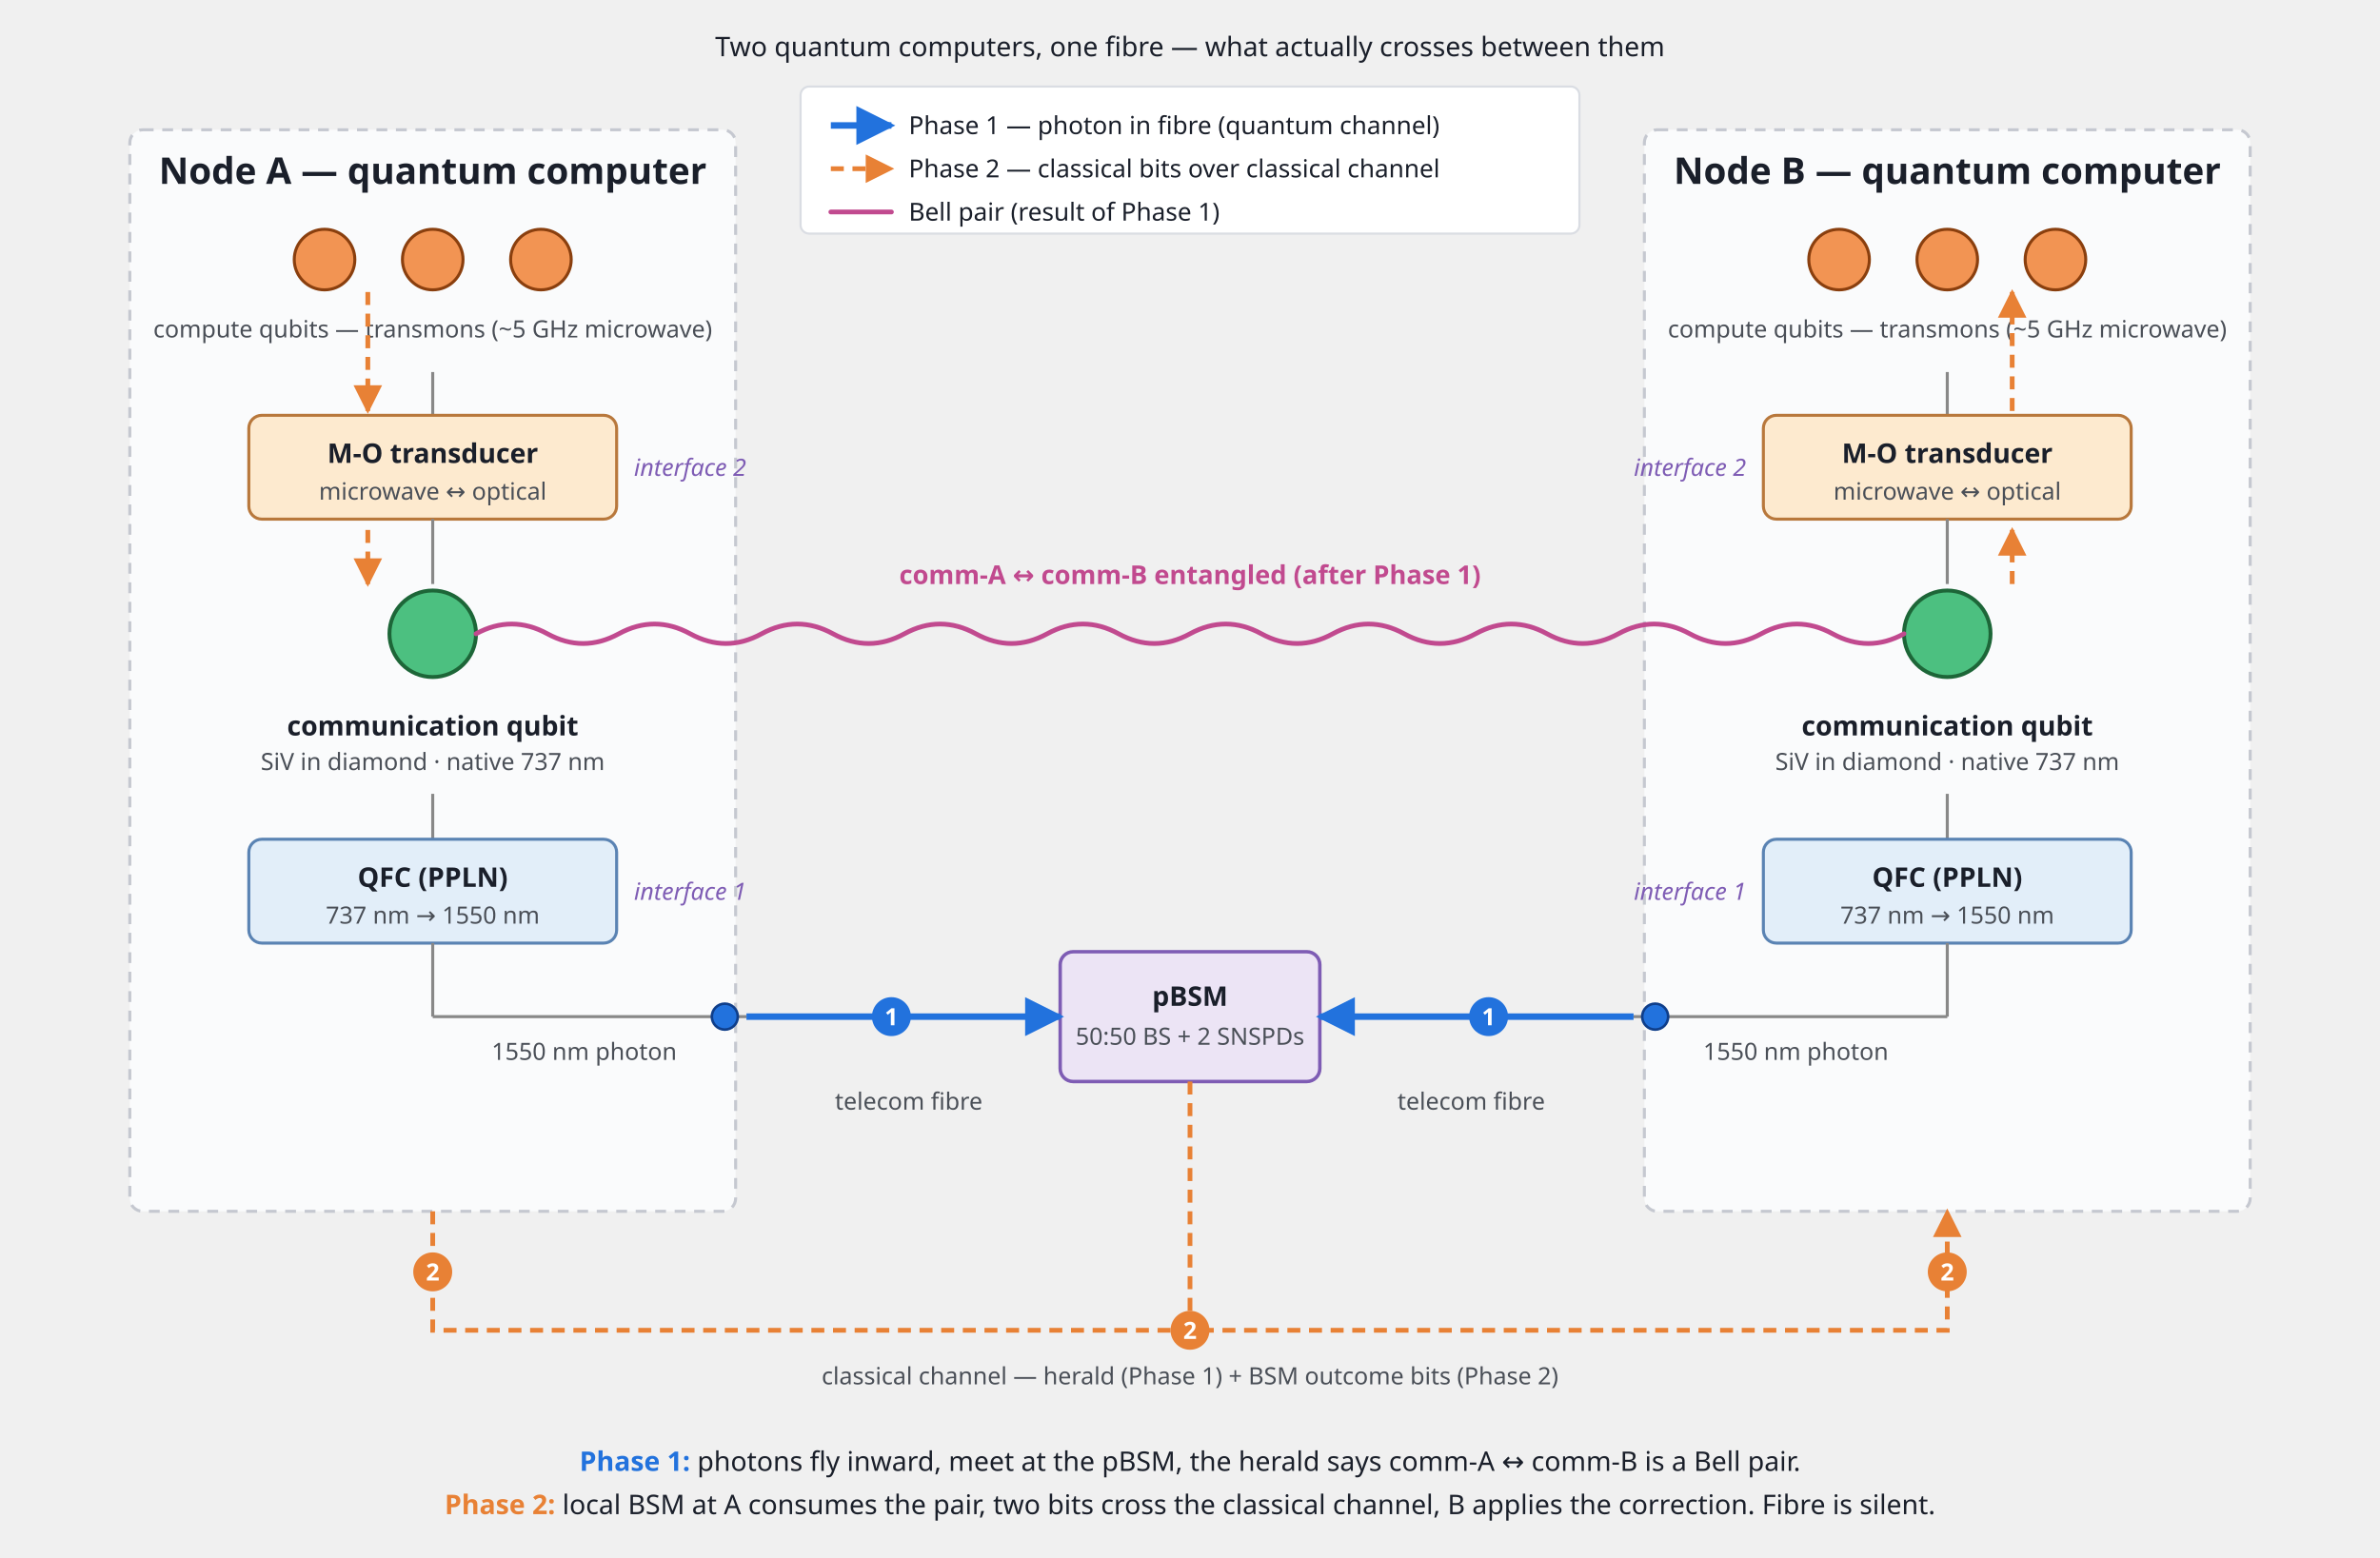
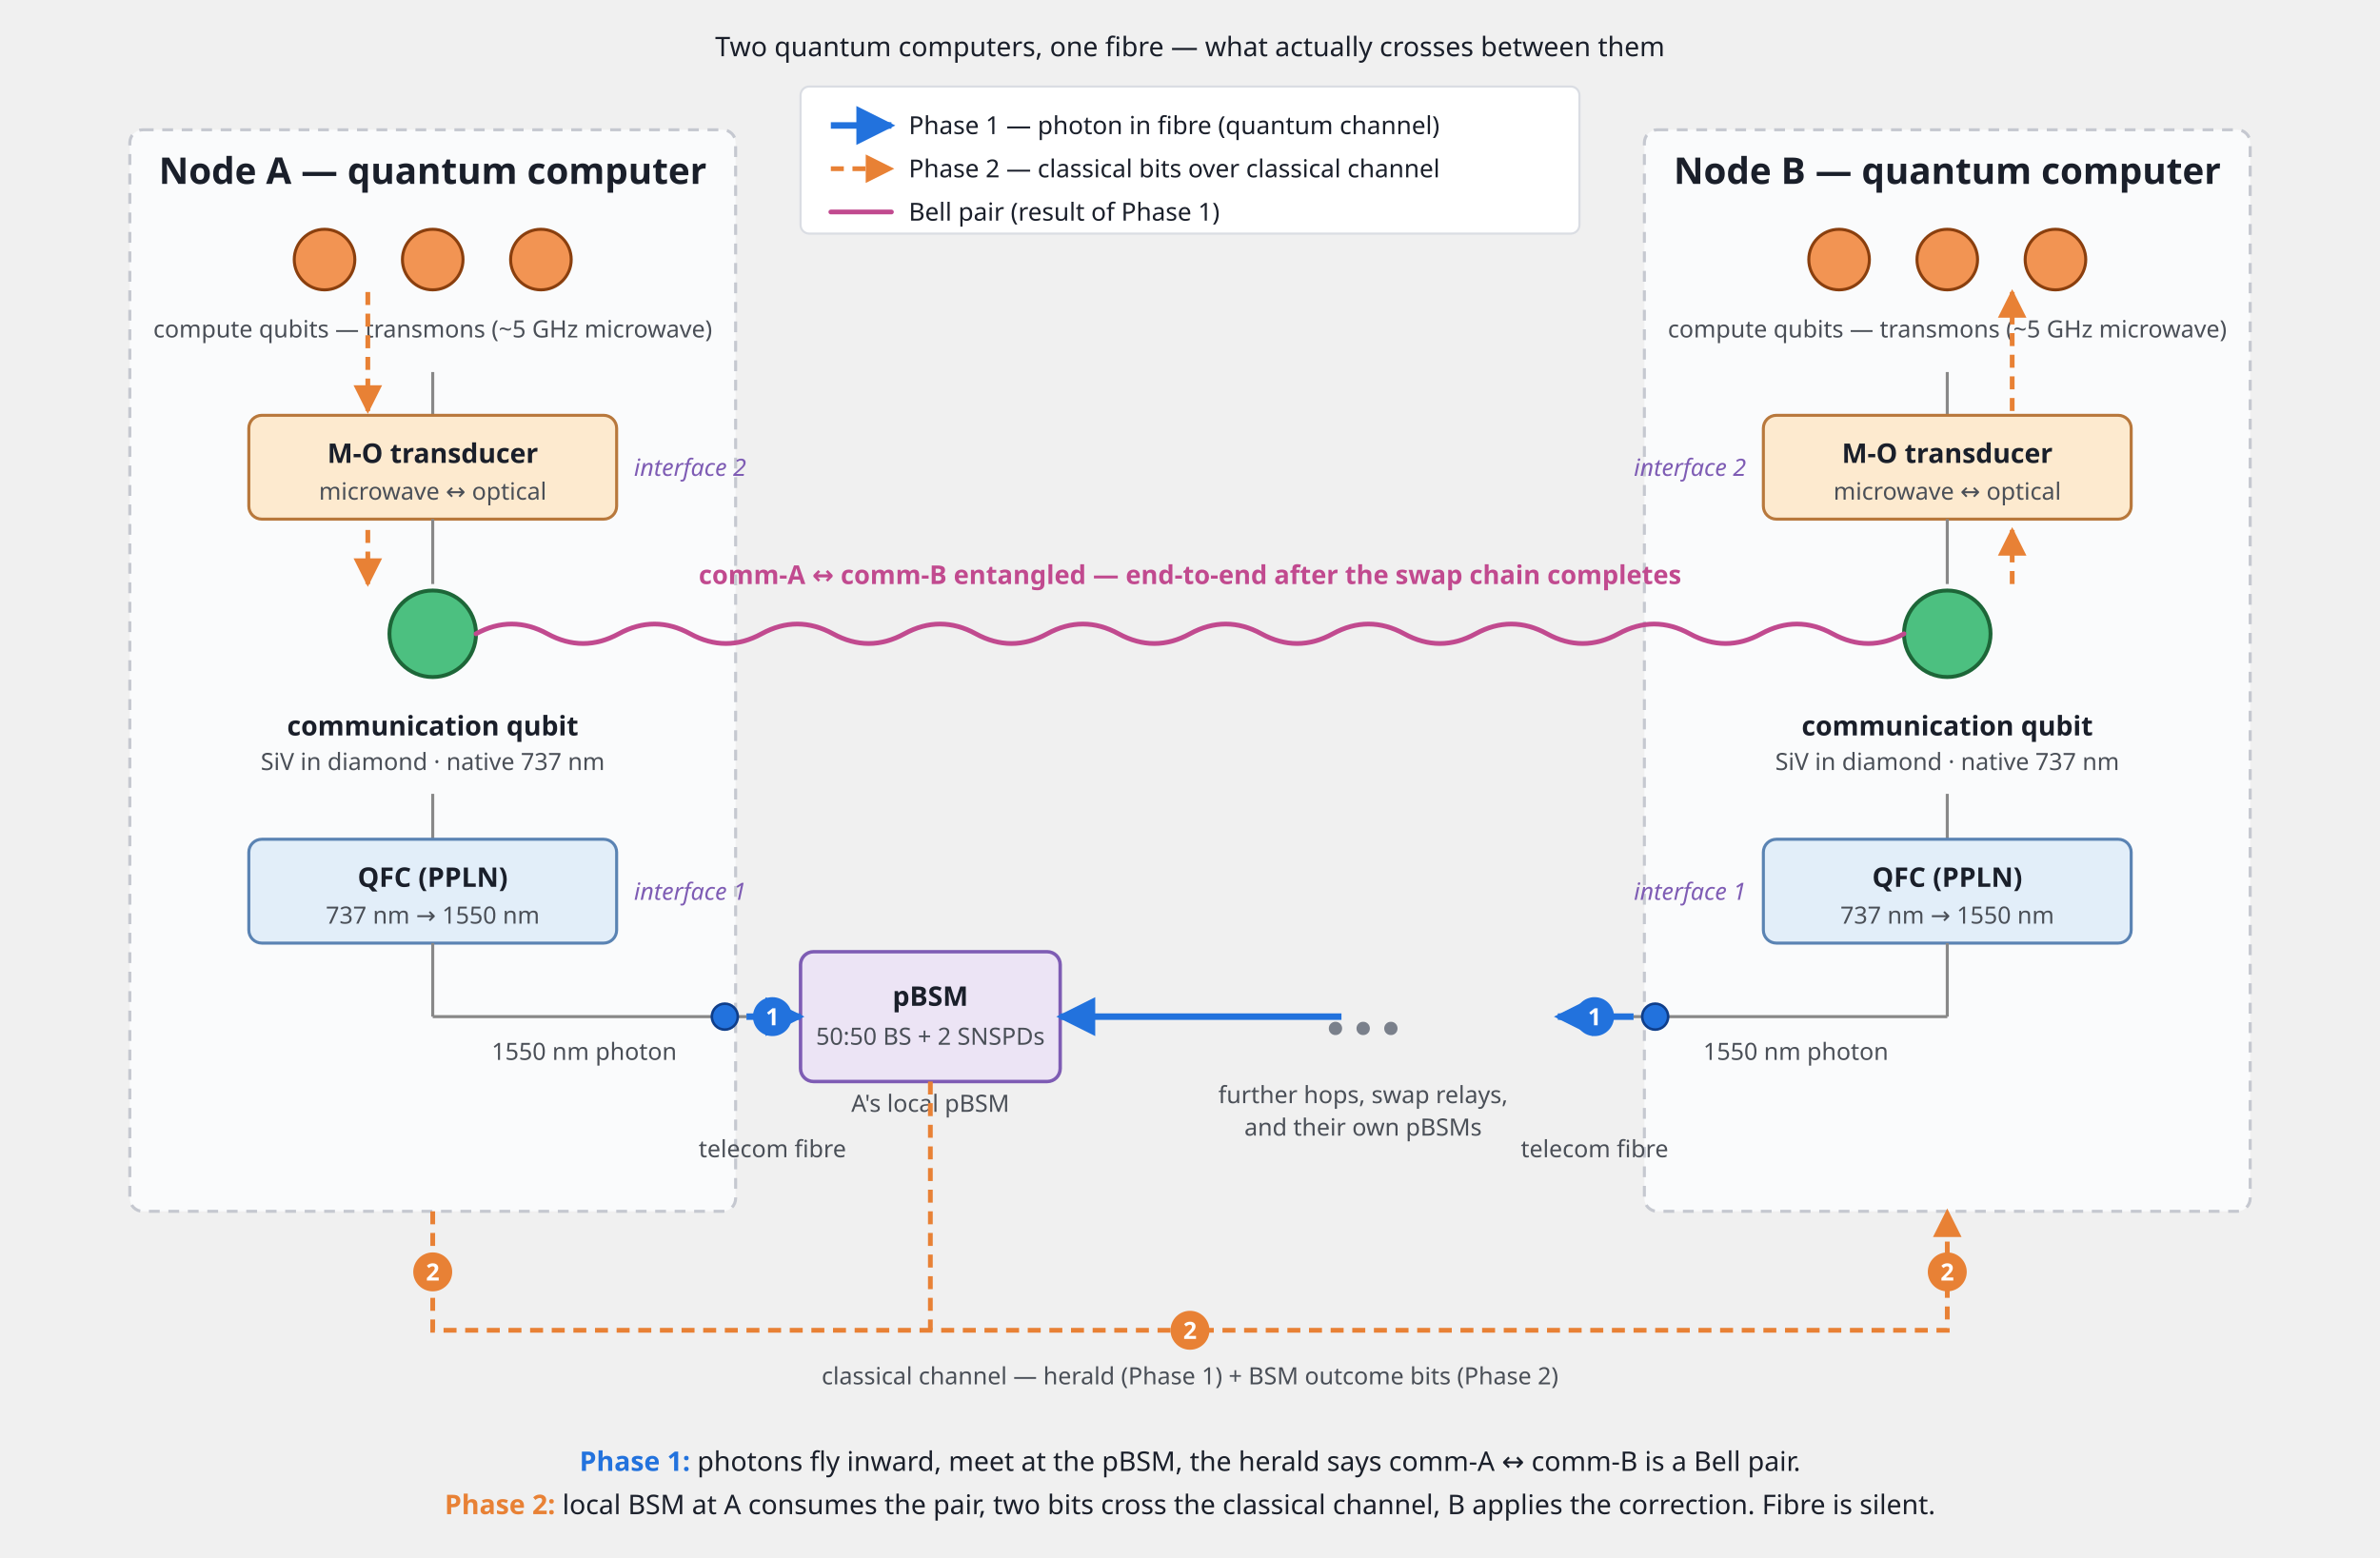
<svg xmlns="http://www.w3.org/2000/svg" viewBox="0 0 1100 720" role="img" aria-labelledby="td-title td-desc">
  <defs>
    <style>
      .frame      { fill: #fafbfc; stroke: #c5c8d0; stroke-width: 1.4; stroke-dasharray: 5,4; }
      .node-lbl   { font: 600 17px sans-serif; fill: #1a1f2a; text-anchor: middle; }
      .lbl        { font: 12.5px sans-serif; fill: #1a1f2a; text-anchor: middle; }
      .sub        { font: 11px sans-serif; fill: #4a4f57; text-anchor: middle; }
      .iface      { font: italic 11px sans-serif; fill: #7e5cb4; }
      .blk-lbl    { font: 600 12.5px sans-serif; fill: #1a1f2a; text-anchor: middle; }
      .blk-sub    { font: 11px sans-serif; fill: #4a4f57; text-anchor: middle; }
      .leg        { font: 11.5px sans-serif; fill: #1a1f2a; }
      .leg-h      { font: 600 12px sans-serif; fill: #1a1f2a; }
      .transmon   { fill: #f29453; stroke: #8a3f0e; stroke-width: 1.4; }
      .comm       { fill: #4cc080; stroke: #1d6638; stroke-width: 1.8; }
      .photon     { fill: #2272dd; stroke: #0f3e8a; stroke-width: 1.2; }
      .mo-blk     { fill: #fdeacf; stroke: #b8783c; stroke-width: 1.4; }
      .qfc-blk    { fill: #e2eef9; stroke: #5a83b3; stroke-width: 1.4; }
      .bsm-blk    { fill: #ece4f5; stroke: #7e5cb4; stroke-width: 1.6; }
      .conn       { stroke: #888; stroke-width: 1.4; fill: none; }
      .q-arrow    { stroke: #2272dd; stroke-width: 3; fill: none; }
      .c-arrow    { stroke: #e88135; stroke-width: 2.2; stroke-dasharray: 6,4; fill: none; }
      .bell       { stroke: #c14a8f; stroke-width: 2.2; fill: none; stroke-linecap: round; }
      .bell-lbl   { font: 600 12px sans-serif; fill: #c14a8f; text-anchor: middle; }
      .phase-tag  { font: 700 11px sans-serif; fill: #ffffff; text-anchor: middle; }
    </style>
    <marker id="qhead" viewBox="0 0 10 10" refX="9" refY="5" markerWidth="6" markerHeight="6" orient="auto">
      <path d="M0 0 L10 5 L0 10 Z" fill="#2272dd" />
    </marker>
    <marker id="chead" viewBox="0 0 10 10" refX="9" refY="5" markerWidth="6" markerHeight="6" orient="auto">
      <path d="M0 0 L10 5 L0 10 Z" fill="#e88135" />
    </marker>
  </defs>
  <text x="550" y="26" class="lbl" font-size="15" font-weight="600">Two quantum computers, one fibre — what actually crosses between them</text>
  <g transform="translate(370,40)">
    <rect x="0" y="0" width="360" height="68" rx="4" fill="#ffffff" stroke="#dadde3" stroke-width="1" />
    <line x1="14" y1="18" x2="42" y2="18" class="q-arrow" marker-end="url(#qhead)" />
    <text x="50" y="22" class="leg">Phase 1 — photon in fibre (quantum channel)</text>
    <line x1="14" y1="38" x2="42" y2="38" class="c-arrow" marker-end="url(#chead)" />
    <text x="50" y="42" class="leg">Phase 2 — classical bits over classical channel</text>
    <line x1="14" y1="58" x2="42" y2="58" class="bell" />
    <text x="50" y="62" class="leg">Bell pair (result of Phase 1)</text>
  </g>
  <rect class="frame" x="60" y="60" width="280" height="500" rx="6" />
  <text class="node-lbl" x="200" y="85">Node A — quantum computer</text>
  <circle class="transmon" cx="150" cy="120" r="14" />
  <circle class="transmon" cx="200" cy="120" r="14" />
  <circle class="transmon" cx="250" cy="120" r="14" />
  <text class="sub" x="200" y="156">compute qubits — transmons (~5 GHz microwave)</text>
  <line class="conn" x1="200" y1="172" x2="200" y2="192" />
  <rect class="mo-blk" x="115" y="192" width="170" height="48" rx="6" />
  <text class="blk-lbl" x="200" y="214">M-O transducer</text>
  <text class="blk-sub" x="200" y="231">microwave ↔ optical</text>
  <text class="iface" x="293" y="220" text-anchor="start">interface 2</text>
  <line class="conn" x1="200" y1="240" x2="200" y2="270" />
  <circle class="comm" cx="200" cy="293" r="20" />
  <text class="blk-lbl" x="200" y="340">communication qubit</text>
  <text class="blk-sub" x="200" y="356">SiV in diamond · native 737 nm</text>
  <line class="conn" x1="200" y1="367" x2="200" y2="388" />
  <rect class="qfc-blk" x="115" y="388" width="170" height="48" rx="6" />
  <text class="blk-lbl" x="200" y="410">QFC (PPLN)</text>
  <text class="blk-sub" x="200" y="427">737 nm → 1550 nm</text>
  <text class="iface" x="293" y="416" text-anchor="start">interface 1</text>
  <line class="conn" x1="200" y1="436" x2="200" y2="470" />
  <line class="conn" x1="200" y1="470" x2="345" y2="470" />
  <circle class="photon" cx="335" cy="470" r="6" />
  <text class="sub" x="270" y="490">1550 nm photon</text>
  <rect class="frame" x="760" y="60" width="280" height="500" rx="6" />
  <text class="node-lbl" x="900" y="85">Node B — quantum computer</text>
  <circle class="transmon" cx="850" cy="120" r="14" />
  <circle class="transmon" cx="900" cy="120" r="14" />
  <circle class="transmon" cx="950" cy="120" r="14" />
  <text class="sub" x="900" y="156">compute qubits — transmons (~5 GHz microwave)</text>
  <line class="conn" x1="900" y1="172" x2="900" y2="192" />
  <rect class="mo-blk" x="815" y="192" width="170" height="48" rx="6" />
  <text class="blk-lbl" x="900" y="214">M-O transducer</text>
  <text class="blk-sub" x="900" y="231">microwave ↔ optical</text>
  <text class="iface" x="807" y="220" text-anchor="end">interface 2</text>
  <line class="conn" x1="900" y1="240" x2="900" y2="270" />
  <circle class="comm" cx="900" cy="293" r="20" />
  <text class="blk-lbl" x="900" y="340">communication qubit</text>
  <text class="blk-sub" x="900" y="356">SiV in diamond · native 737 nm</text>
  <line class="conn" x1="900" y1="367" x2="900" y2="388" />
  <rect class="qfc-blk" x="815" y="388" width="170" height="48" rx="6" />
  <text class="blk-lbl" x="900" y="410">QFC (PPLN)</text>
  <text class="blk-sub" x="900" y="427">737 nm → 1550 nm</text>
  <text class="iface" x="807" y="416" text-anchor="end">interface 1</text>
  <line class="conn" x1="900" y1="436" x2="900" y2="470" />
  <line class="conn" x1="900" y1="470" x2="755" y2="470" />
  <circle class="photon" cx="765" cy="470" r="6" />
  <text class="sub" x="830" y="490">1550 nm photon</text>
-   <rect class="bsm-blk" x="490" y="440" width="120" height="60" rx="6" />
-   <text class="blk-lbl" x="550" y="465">pBSM</text>
-   <text class="blk-sub" x="550" y="483">50:50 BS + 2 SNSPDs</text>
-   <line class="q-arrow" x1="345" y1="470" x2="490" y2="470" marker-end="url(#qhead)" />
-   <line class="q-arrow" x1="755" y1="470" x2="610" y2="470" marker-end="url(#qhead)" />
-   <text class="sub" x="420" y="513">telecom fibre</text>
-   <text class="sub" x="680" y="513">telecom fibre</text>
+   <rect class="bsm-blk" x="370" y="440" width="120" height="60" rx="6" />
+   <text class="blk-lbl" x="430" y="465">pBSM</text>
+   <text class="blk-sub" x="430" y="483">50:50 BS + 2 SNSPDs</text>
+   <text class="sub" x="430" y="514" font-style="italic">A's local pBSM</text>
+   <line class="q-arrow" x1="345" y1="470" x2="370" y2="470" marker-end="url(#qhead)" />
+   <line class="q-arrow" x1="620" y1="470" x2="490" y2="470" marker-end="url(#qhead)" />
+   <line class="q-arrow" x1="755" y1="470" x2="720" y2="470" marker-end="url(#qhead)" />
+   <text class="sub" x="357" y="535">telecom fibre</text>
+   <text class="sub" x="737" y="535">telecom fibre</text>
+   <text x="630" y="478" text-anchor="middle" font-size="38" font-weight="700" fill="#7a808b">…</text>
+   <text class="sub" x="630" y="510" font-style="italic">further hops, swap relays,</text>
+   <text class="sub" x="630" y="525" font-style="italic">and their own pBSMs</text>
  <g>
-     <circle cx="412" cy="470" r="9" fill="#2272dd" />
-     <text class="phase-tag" x="412" y="474">1</text>
+     <circle cx="357" cy="470" r="9" fill="#2272dd" />
+     <text class="phase-tag" x="357" y="474">1</text>
  </g>
  <g>
-     <circle cx="688" cy="470" r="9" fill="#2272dd" />
-     <text class="phase-tag" x="688" y="474">1</text>
+     <circle cx="737" cy="470" r="9" fill="#2272dd" />
+     <text class="phase-tag" x="737" y="474">1</text>
  </g>
  <path class="bell" d="M 220,293 q 16.5,-9 33,0 t 33,0 t 33,0 t 33,0 t 33,0 t 33,0 t 33,0 t 33,0 t 33,0 t 33,0 t 33,0 t 33,0 t 33,0 t 33,0 t 33,0 t 33,0 t 33,0 t 33,0 t 33,0 t 33,0" />
-   <text class="bell-lbl" x="550" y="270">comm-A ↔ comm-B entangled  (after Phase 1)</text>
+   <text class="bell-lbl" x="550" y="270">comm-A ↔ comm-B entangled — end-to-end after the swap chain completes</text>
  <path class="c-arrow" d="M 200 560 L 200 615 L 900 615 L 900 560" marker-end="url(#chead)" />
-   <line class="c-arrow" x1="550" y1="500" x2="550" y2="615" />
+   <line class="c-arrow" x1="430" y1="500" x2="430" y2="615" />
  <text class="sub" x="550" y="640" font-weight="600">classical channel — herald (Phase 1) + BSM outcome bits (Phase 2)</text>
  <g>
    <circle cx="200" cy="588" r="9" fill="#e88135" />
    <text class="phase-tag" x="200" y="592">2</text>
  </g>
  <g>
    <circle cx="550" cy="615" r="9" fill="#e88135" />
    <text class="phase-tag" x="550" y="619">2</text>
  </g>
  <g>
    <circle cx="900" cy="588" r="9" fill="#e88135" />
    <text class="phase-tag" x="900" y="592">2</text>
  </g>
  <line class="c-arrow" x1="170" y1="135" x2="170" y2="190" marker-end="url(#chead)" />
  <line class="c-arrow" x1="170" y1="245" x2="170" y2="270" marker-end="url(#chead)" />
  <line class="c-arrow" x1="930" y1="270" x2="930" y2="245" marker-end="url(#chead)" />
  <line class="c-arrow" x1="930" y1="190" x2="930" y2="135" marker-end="url(#chead)" />
  <text class="lbl" x="550" y="680" font-size="12">
    <tspan font-weight="600" fill="#2272dd">Phase 1:</tspan> photons fly inward, meet at the pBSM, the herald says comm-A ↔ comm-B is a Bell pair.
  </text>
  <text class="lbl" x="550" y="700" font-size="12">
    <tspan font-weight="600" fill="#e88135">Phase 2:</tspan> local BSM at A consumes the pair, two bits cross the classical channel, B applies the correction. Fibre is silent.
  </text>
</svg>
